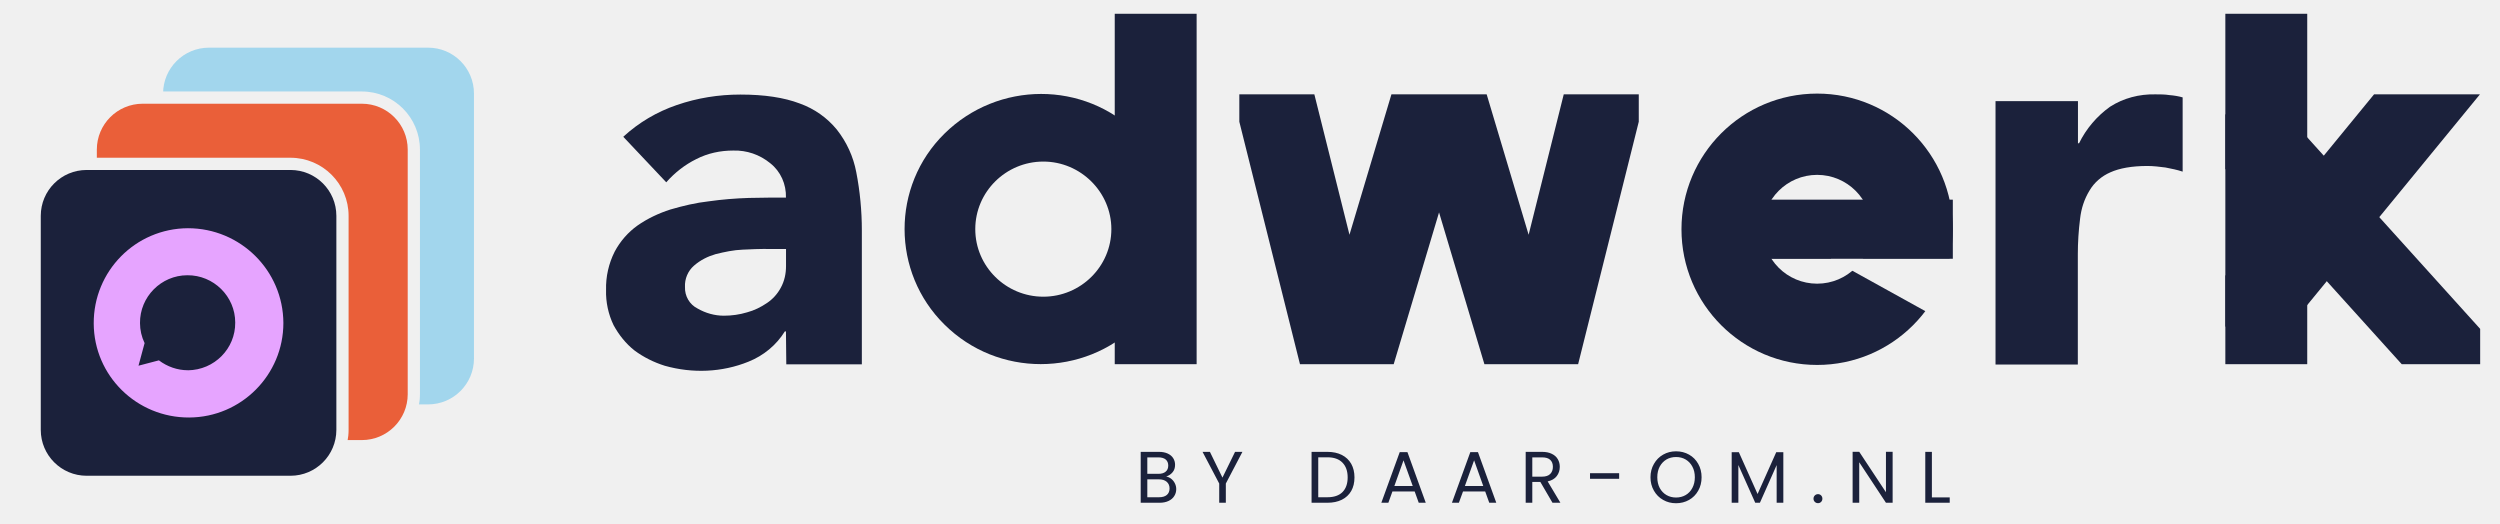
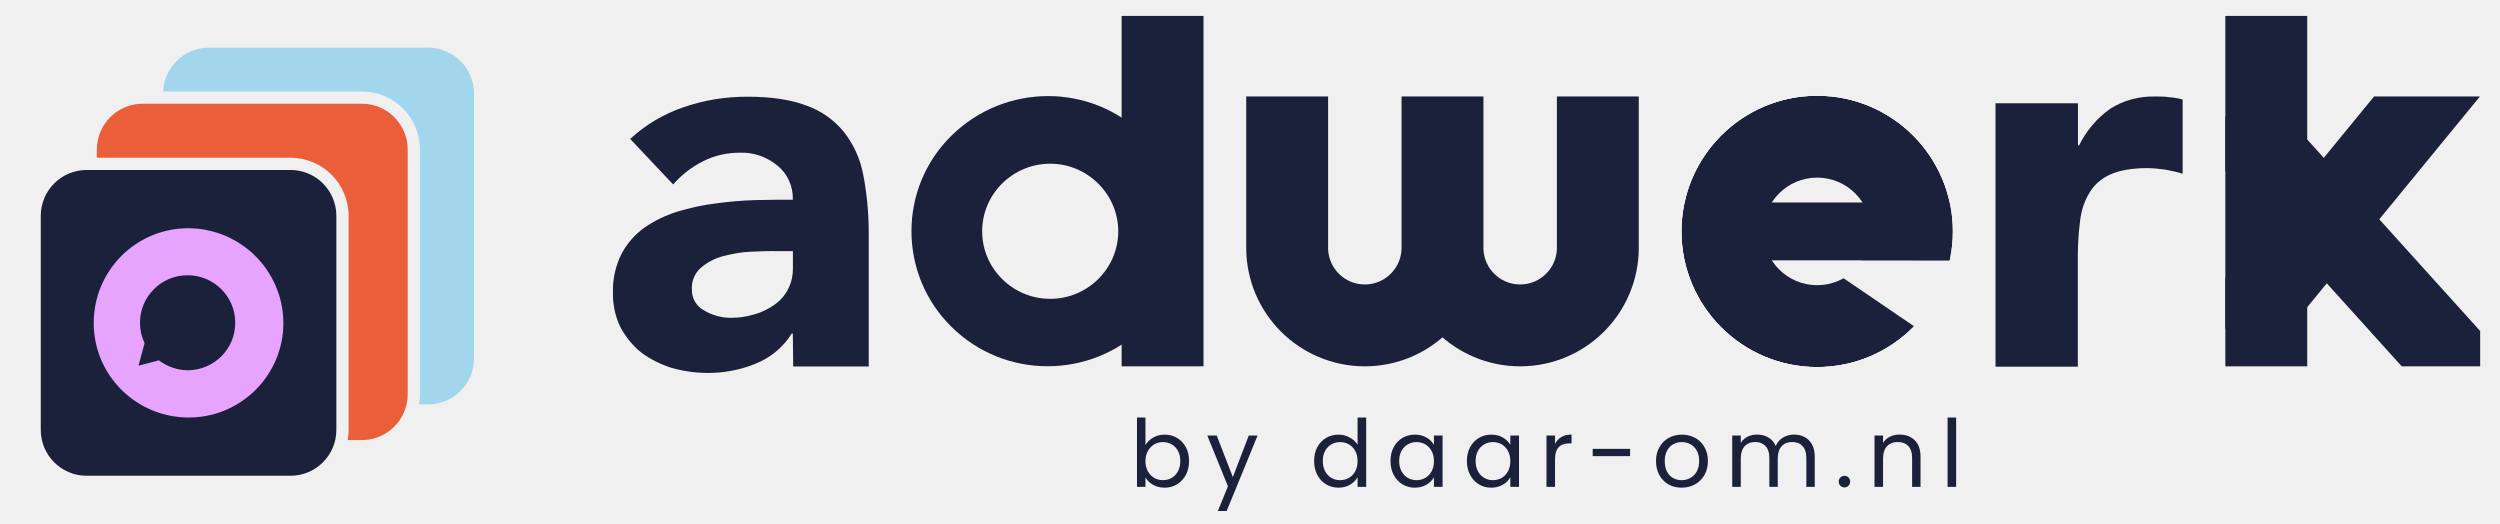
<svg xmlns="http://www.w3.org/2000/svg" width="363" height="76" viewBox="0 0 363 76">
  <svg x="0" y="1" width="74" height="74" viewBox="0 0 100 100">
    <defs>
      <mask id="m1">
        <rect width="100" height="100" fill="#fff" />
        <path d="M28,16.6H71A11.4,11.4 0 0 1 82.4,28V76A11.4,11.4 0 0 1 71,87.4H28A11.4,11.4 0 0 1 16.6,76V28A11.4,11.4 0 0 1 28,16.6Z" fill="#000" />
      </mask>
      <mask id="m2">
        <rect width="100" height="100" fill="#fff" />
        <path d="M17,29.6H57A11.4,11.4 0 0 1 68.4,41V83A11.4,11.4 0 0 1 57,94.4H17A11.4,11.4 0 0 1 5.6,83V41A11.4,11.4 0 0 1 17,29.6Z" fill="#000" />
      </mask>
    </defs>
    <path d="M41,8H84A9,9 0 0 1 93,17V69A9,9 0 0 1 84,78H41A9,9 0 0 1 32,69V17A9,9 0 0 1 41,8Z" fill="#A2D6ED" mask="url(#m1)" />
    <path d="M28,19H71A9,9 0 0 1 80,28V76A9,9 0 0 1 71,85H28A9,9 0 0 1 19,76V28A9,9 0 0 1 28,19Z" fill="#EA5F39" mask="url(#m2)" />
    <path d="M17,32H57A9,9 0 0 1 66,41V83A9,9 0 0 1 57,92H17A9,9 0 0 1 8,83V41A9,9 0 0 1 17,32Z" fill="#1B213B" />
    <g transform="translate(18.39,43.43) scale(0.92) translate(-194.73,-11.71)">
      <path d="M214.82,11.71c-11.19.05-20.15,9.16-20.09,20.32.05,11.16,9.18,20.1,20.36,20.05,11.13-.05,20.09-9.1,20.09-20.16-.05-11.22-9.18-20.21-20.36-20.21ZM214.82,42c-2.23,0-4.4-.76-6.19-2.11l-4.35,1.14,1.3-4.82c-.65-1.35-.98-2.82-.98-4.28-.05-5.58,4.51-10.19,10.1-10.19,5.59-.05,10.21,4.5,10.21,10.08.05,5.58-4.45,10.13-10.1,10.19Z" fill="#E6A4FF" />
    </g>
  </svg>
-   <g transform="translate(88,2)">
+   <g transform="translate(89,2.31)">
    <g transform="translate(-49.68,0)">
      <path d="M75.8,46.12h-.16c-1.25,2.01-3.1,3.52-5.27,4.39-3.86,1.57-8.15,1.73-12.16.6-1.57-.49-3.1-1.25-4.4-2.22-1.25-.98-2.28-2.28-3.04-3.68-.76-1.57-1.14-3.36-1.09-5.09-.05-1.95.38-3.85,1.25-5.58.81-1.52,1.95-2.82,3.31-3.79,1.47-1.03,3.1-1.79,4.78-2.33,1.85-.54,3.69-.98,5.59-1.19,1.9-.27,3.86-.43,5.81-.49,1.95-.05,3.69-.05,5.38-.05.05-1.95-.76-3.79-2.28-4.99-1.52-1.25-3.42-1.9-5.38-1.84-1.85,0-3.69.38-5.38,1.25-1.63.81-3.1,1.95-4.34,3.36l-6.24-6.61c2.23-2.06,4.89-3.63,7.77-4.61,2.99-1.03,6.08-1.52,9.23-1.52,3.48,0,6.35.43,8.63,1.3,2.12.76,3.96,2.06,5.38,3.79,1.41,1.79,2.39,3.9,2.82,6.18.54,2.76.81,5.64.81,8.45v19.45h-10.97l-.05-4.77ZM72.87,34.14c-.92,0-2.01.05-3.37.11-1.3.05-2.61.33-3.91.65-1.14.33-2.23.87-3.15,1.68-.87.76-1.36,1.9-1.3,3.09-.05,1.3.65,2.55,1.85,3.14,1.14.65,2.44,1.03,3.8,1.03,1.14,0,2.28-.16,3.37-.49,1.03-.27,2.01-.76,2.88-1.35.81-.54,1.52-1.3,2.01-2.22.54-.98.76-2.06.76-3.14v-2.49h-2.93Z" fill="#1B213B" />
    </g>
    <g transform="translate(43.35,0)">
      <path d="M5.8,45.14c7.71,7.64,20.2,7.64,27.97,0,7.77-7.64,7.71-20.05,0-27.75-7.71-7.69-20.2-7.64-27.97,0-7.77,7.64-7.71,20.16,0,27.75ZM30.02,31.27c0,5.42-4.45,9.81-9.88,9.81s-9.88-4.39-9.88-9.81,4.45-9.81,9.88-9.81,9.88,4.44,9.88,9.81Z" fill="#1B213B" />
      <path d="M30.51,0h11.89v50.88h-11.89V0Z" fill="#1B213B" />
    </g>
    <clipPath id="w0">
-       <rect x="91.95" y="11.7" width="58" height="39.18" />
+       <rect x="90.95" y="11.7" width="59" height="40.18" />
    </clipPath>
-     <polyline clip-path="url(#w0)" points="96.15,8.7 107.45,53.88 120.95,8.7 134.45,53.88 145.75,8.7" fill="none" stroke="#1B213B" stroke-width="11.533" stroke-linejoin="miter" stroke-miterlimit="10" />
-     <mask id="e1" maskUnits="userSpaceOnUse" x="154.15" y="0" width="43.4" height="60">
-       <circle cx="175.85" cy="31.29" r="19.7" fill="#fff" />
-       <circle cx="175.85" cy="31.29" r="7.9" fill="#000" />
-       <rect x="166.95" y="26.99" width="28.6" height="8.6" fill="#fff" />
-       <polygon points="177.85,35.59 198.55,35.59 198.55,47.05" fill="#000" />
+     <path clip-path="url(#w0)" d="M97.895,9.7 L97.895,33.658 A11.277,11.277 0 0 0 120.45,33.658 L120.45,9.7 M120.45,33.658 A11.277,11.277 0 0 0 143.005,33.658 L143.005,9.7" fill="none" stroke="#1B213B" stroke-width="11.89" stroke-linecap="butt" />
+     <mask id="e1" maskUnits="userSpaceOnUse" x="153.15" y="0" width="43.4" height="60">
+       <circle cx="174.85" cy="31.29" r="19.7" fill="#fff" />
+       <circle cx="174.85" cy="31.29" r="7.81" fill="#000" />
+       <polygon points="174.85,35.48 200.55,35.49 193.95,48.49" fill="#000" />
+       <rect x="166.54" y="27.09" width="28.01" height="8.4" fill="#fff" />
    </mask>
-     <rect x="155.15" y="0" width="41.4" height="60" fill="#1B213B" mask="url(#e1)" />
-     <g transform="translate(64.98,0)">
+     <clipPath id="e1c">
+       <circle cx="174.85" cy="31.29" r="19.7" />
+     </clipPath>
+     <rect x="154.15" y="0" width="41.4" height="60" fill="#1B213B" mask="url(#e1)" clip-path="url(#e1c)" />
+     <g transform="translate(63.98,0)">
      <path d="M136.79,12.68h11.95v6.12h.16c1.03-2.11,2.61-3.96,4.51-5.31,1.95-1.25,4.24-1.84,6.57-1.79.71,0,1.36,0,2.06.11.65.05,1.3.16,1.9.33v10.78c-.81-.27-1.63-.43-2.5-.6-.87-.11-1.74-.22-2.61-.22-2.28,0-4.07.33-5.38.92-1.25.54-2.34,1.46-3.04,2.66-.76,1.25-1.19,2.6-1.36,4.06-.22,1.73-.33,3.47-.33,5.2v15.99h-11.95V12.68Z" fill="#1B213B" />
    </g>
    <clipPath id="k2">
-       <rect x="235.12" y="11.7" width="37" height="39.18" />
+       <rect x="234.12" y="11.7" width="37" height="39.18" />
    </clipPath>
-     <rect x="235.12" y="0" width="11.89" height="50.88" fill="#1B213B" />
+     <rect x="234.12" y="0" width="11.89" height="50.88" fill="#1B213B" />
    <g clip-path="url(#k2)" stroke="#1B213B" stroke-width="11.89" fill="none">
-       <line x1="236.12" y1="46.2" x2="271.12" y2="3.5" />
-       <line x1="235.62" y1="14.2" x2="275.62" y2="58.5" />
+       <line x1="235.12" y1="46.2" x2="270.12" y2="3.5" />
+       <line x1="234.62" y1="14.2" x2="274.62" y2="58.5" />
    </g>
  </g>
-   <g transform="translate(164.81,73)">
-     <path fill="#1B213B" d="M4.52-3.81Q4.92-3.74 5.25-3.48Q5.59-3.21 5.78-2.82Q5.98-2.43 5.98-1.98L5.98-1.98Q5.98-1.42 5.69-0.97Q5.41-0.52 4.86-0.26Q4.31 0 3.57 0L3.57 0L0.82 0L0.82-7.39L3.47-7.39Q4.22-7.39 4.75-7.14Q5.28-6.89 5.54-6.47Q5.81-6.04 5.81-5.51L5.81-5.51Q5.81-4.85 5.45-4.43Q5.10-4.00 4.52-3.81L4.52-3.81ZM1.78-6.59L1.78-4.20L3.40-4.20Q4.08-4.20 4.45-4.52Q4.82-4.83 4.82-5.40L4.82-5.40Q4.82-5.96 4.45-6.28Q4.08-6.59 3.38-6.59L3.38-6.59L1.78-6.59ZM3.49-0.80Q4.21-0.80 4.61-1.13Q5.01-1.47 5.01-2.08L5.01-2.08Q5.01-2.69 4.59-3.05Q4.17-3.40 3.46-3.40L3.46-3.40L1.78-3.40L1.78-0.80L3.49-0.80ZM14.52-7.39L15.59-7.39L13.18-2.79L13.18 0L12.22 0L12.22-2.79L9.80-7.39L10.87-7.39L12.69-3.65L14.52-7.39ZM27.93-7.39Q29.14-7.39 30.03-6.94Q30.91-6.49 31.39-5.65Q31.86-4.81 31.86-3.68L31.86-3.68Q31.86-2.54 31.39-1.71Q30.91-0.88 30.03-0.44Q29.14 0 27.93 0L27.93 0L25.63 0L25.63-7.39L27.93-7.39ZM27.93-0.80Q29.37-0.80 30.12-1.55Q30.87-2.31 30.87-3.68L30.87-3.68Q30.87-5.06 30.11-5.83Q29.36-6.60 27.93-6.60L27.93-6.60L26.60-6.60L26.60-0.80L27.93-0.80ZM41.19 0L40.60-1.64L37.37-1.64L36.78 0L35.76 0L38.43-7.35L39.55-7.35L42.21 0L41.19 0ZM37.65-2.43L40.32-2.43L38.98-6.16L37.65-2.43ZM51.43 0L50.84-1.64L47.62-1.64L47.02 0L46.01 0L48.68-7.35L49.79-7.35L52.45 0L51.43 0ZM47.89-2.43L50.56-2.43L49.23-6.16L47.89-2.43ZM61.76 0L60.61 0L58.85-3.02L57.68-3.02L57.68 0L56.72 0L56.72-7.39L59.10-7.39Q59.94-7.39 60.52-7.10Q61.10-6.82 61.38-6.33Q61.67-5.84 61.67-5.22L61.67-5.22Q61.67-4.45 61.23-3.87Q60.79-3.29 59.91-3.10L59.91-3.10L61.76 0ZM57.68-6.59L57.68-3.79L59.10-3.79Q59.89-3.79 60.28-4.18Q60.67-4.57 60.67-5.22L60.67-5.22Q60.67-5.87 60.28-6.23Q59.90-6.59 59.10-6.59L59.10-6.59L57.68-6.59ZM66.06-4.29L70.29-4.29L70.29-3.48L66.06-3.48L66.06-4.29ZM78.55 0.07Q77.52 0.07 76.68-0.41Q75.83-0.89 75.34-1.75Q74.84-2.62 74.84-3.70L74.84-3.70Q74.84-4.78 75.34-5.64Q75.83-6.51 76.68-6.99Q77.52-7.47 78.55-7.47L78.55-7.47Q79.59-7.47 80.44-6.99Q81.29-6.51 81.77-5.65Q82.26-4.79 82.26-3.70L82.26-3.70Q82.26-2.61 81.77-1.75Q81.29-0.89 80.44-0.41Q79.59 0.07 78.55 0.07L78.55 0.07ZM78.55-0.76Q79.33-0.76 79.95-1.12Q80.57-1.48 80.92-2.15Q81.28-2.82 81.28-3.70L81.28-3.70Q81.28-4.59 80.92-5.25Q80.57-5.91 79.95-6.28Q79.34-6.64 78.55-6.64L78.55-6.64Q77.77-6.64 77.15-6.28Q76.54-5.91 76.18-5.25Q75.83-4.59 75.83-3.70L75.83-3.70Q75.83-2.82 76.18-2.15Q76.54-1.48 77.16-1.12Q77.78-0.76 78.55-0.76L78.55-0.76ZM93.10-7.34L94.13-7.34L94.13 0L93.16 0L93.16-5.47L90.73 0L90.05 0L87.60-5.48L87.60 0L86.63 0L86.63-7.34L87.67-7.34L90.39-1.27L93.10-7.34ZM99.17 0.06Q98.89 0.06 98.70-0.13Q98.51-0.32 98.51-0.59L98.51-0.59Q98.51-0.87 98.70-1.06Q98.89-1.25 99.17-1.25L99.17-1.25Q99.43-1.25 99.62-1.06Q99.80-0.87 99.80-0.59L99.80-0.59Q99.80-0.32 99.62-0.13Q99.43 0.06 99.17 0.06L99.17 0.06ZM110.00-7.40L110.00 0L109.03 0L105.15-5.88L105.15 0L104.19 0L104.19-7.40L105.15-7.40L109.03-1.53L109.03-7.40L110.00-7.40ZM115.70-7.39L115.70-0.78L118.29-0.78L118.29 0L114.74 0L114.74-7.39L115.70-7.39Z" />
+   <g transform="translate(164.04,70.69)">
+     <path fill="#1B213B" d="M2.28-6.07Q2.67-6.73 3.40-7.15Q4.13-7.58 5.07-7.58L5.07-7.58Q6.08-7.58 6.88-7.10Q7.68-6.62 8.15-5.76Q8.61-4.90 8.61-3.75L8.61-3.75Q8.61-2.62 8.15-1.74Q7.68-0.86 6.87-0.37Q6.07 0.12 5.07 0.12L5.07 0.12Q4.11 0.12 3.38-0.30Q2.65-0.72 2.28-1.37L2.28-1.37L2.28 0L1.05 0L1.05-10.06L2.28-10.06L2.28-6.07ZM7.34-3.75Q7.34-4.60 7.00-5.22Q6.66-5.85 6.09-6.17Q5.51-6.50 4.81-6.50L4.81-6.50Q4.13-6.50 3.56-6.17Q2.98-5.83 2.63-5.20Q2.28-4.57 2.28-3.74L2.28-3.74Q2.28-2.90 2.63-2.26Q2.98-1.63 3.56-1.30Q4.13-0.97 4.81-0.97L4.81-0.97Q5.51-0.97 6.09-1.30Q6.66-1.63 7.00-2.26Q7.34-2.90 7.34-3.75L7.34-3.75ZM17.28-7.45L18.56-7.45L14.07 3.51L12.79 3.51L14.26-0.08L11.26-7.45L12.63-7.45L14.97-1.41L17.28-7.45ZM26.77-3.75Q26.77-4.90 27.23-5.76Q27.69-6.62 28.50-7.10Q29.31-7.58 30.32-7.58L30.32-7.58Q31.19-7.58 31.93-7.17Q32.68-6.77 33.08-6.12L33.08-6.12L33.08-10.06L34.33-10.06L34.33 0L33.08 0L33.08-1.40Q32.71-0.73 31.99-0.31Q31.27 0.12 30.30 0.12L30.30 0.12Q29.31 0.12 28.50-0.37Q27.69-0.86 27.23-1.74Q26.77-2.62 26.77-3.75L26.77-3.75ZM33.08-3.74Q33.08-4.58 32.74-5.21Q32.40-5.83 31.82-6.17Q31.24-6.50 30.55-6.50L30.55-6.50Q29.85-6.50 29.28-6.17Q28.71-5.85 28.37-5.22Q28.03-4.60 28.03-3.75L28.03-3.75Q28.03-2.90 28.37-2.26Q28.71-1.63 29.28-1.30Q29.85-0.97 30.55-0.97L30.55-0.97Q31.24-0.97 31.82-1.30Q32.40-1.63 32.74-2.26Q33.08-2.90 33.08-3.74L33.08-3.74ZM37.86-3.75Q37.86-4.90 38.32-5.76Q38.78-6.62 39.59-7.10Q40.40-7.58 41.40-7.58L41.40-7.58Q42.38-7.58 43.10-7.15Q43.82-6.73 44.17-6.09L44.17-6.09L44.17-7.45L45.42-7.45L45.42 0L44.17 0L44.17-1.39Q43.80-0.73 43.08-0.31Q42.35 0.12 41.38 0.12L41.38 0.12Q40.39 0.12 39.59-0.37Q38.78-0.86 38.32-1.74Q37.86-2.62 37.86-3.75L37.86-3.75ZM44.17-3.74Q44.17-4.58 43.83-5.21Q43.49-5.83 42.91-6.17Q42.33-6.50 41.64-6.50L41.64-6.50Q40.95-6.50 40.38-6.17Q39.80-5.85 39.46-5.22Q39.12-4.60 39.12-3.75L39.12-3.75Q39.12-2.90 39.46-2.26Q39.80-1.63 40.38-1.30Q40.95-0.97 41.64-0.97L41.64-0.97Q42.33-0.97 42.91-1.30Q43.49-1.63 43.83-2.26Q44.17-2.90 44.17-3.74L44.17-3.74ZM48.95-3.75Q48.95-4.90 49.42-5.76Q49.88-6.62 50.69-7.10Q51.50-7.58 52.49-7.58L52.49-7.58Q53.47-7.58 54.19-7.15Q54.91-6.73 55.26-6.09L55.26-6.09L55.26-7.45L56.52-7.45L56.52 0L55.26 0L55.26-1.39Q54.90-0.73 54.17-0.31Q53.44 0.12 52.48 0.12L52.48 0.12Q51.48 0.12 50.68-0.37Q49.88-0.86 49.42-1.74Q48.95-2.62 48.95-3.75L48.95-3.75ZM55.26-3.74Q55.26-4.58 54.92-5.21Q54.58-5.83 54.01-6.17Q53.43-6.50 52.73-6.50L52.73-6.50Q52.04-6.50 51.47-6.17Q50.90-5.85 50.56-5.22Q50.22-4.60 50.22-3.75L50.22-3.75Q50.22-2.90 50.56-2.26Q50.90-1.63 51.47-1.30Q52.04-0.97 52.73-0.97L52.73-0.97Q53.43-0.97 54.01-1.30Q54.58-1.63 54.92-2.26Q55.26-2.90 55.26-3.74L55.26-3.74ZM61.75-6.24Q62.07-6.88 62.68-7.24Q63.28-7.59 64.15-7.59L64.15-7.59L64.15-6.31L63.83-6.31Q61.75-6.31 61.75-4.05L61.75-4.05L61.75 0L60.51 0L60.51-7.45L61.75-7.45L61.75-6.24ZM67.22-5.51L72.65-5.51L72.65-4.46L67.22-4.46L67.22-5.51ZM80.13 0.12Q79.08 0.12 78.23-0.35Q77.38-0.83 76.90-1.71Q76.41-2.58 76.41-3.74L76.41-3.74Q76.41-4.88 76.91-5.76Q77.41-6.64 78.26-7.11Q79.12-7.58 80.18-7.58L80.18-7.58Q81.24-7.58 82.10-7.11Q82.96-6.64 83.45-5.77Q83.95-4.90 83.95-3.74L83.95-3.74Q83.95-2.58 83.44-1.71Q82.93-0.83 82.06-0.35Q81.19 0.12 80.13 0.12L80.13 0.12ZM80.13-0.97Q80.79-0.97 81.38-1.28Q81.96-1.59 82.32-2.22Q82.68-2.84 82.68-3.74L82.68-3.74Q82.68-4.64 82.33-5.26Q81.98-5.89 81.40-6.19Q80.83-6.50 80.17-6.50L80.17-6.50Q79.49-6.50 78.92-6.19Q78.36-5.89 78.02-5.26Q77.68-4.64 77.68-3.74L77.68-3.74Q77.68-2.83 78.01-2.20Q78.34-1.58 78.90-1.27Q79.46-0.97 80.13-0.97L80.13-0.97ZM96.44-7.59Q97.31-7.59 97.99-7.23Q98.67-6.87 99.07-6.15Q99.46-5.43 99.46-4.39L99.46-4.39L99.46 0L98.24 0L98.24-4.22Q98.24-5.33 97.69-5.92Q97.14-6.51 96.20-6.51L96.20-6.51Q95.23-6.51 94.66-5.90Q94.09-5.28 94.09-4.11L94.09-4.11L94.09 0L92.87 0L92.87-4.22Q92.87-5.33 92.31-5.92Q91.76-6.51 90.83-6.51L90.83-6.51Q89.86-6.51 89.29-5.90Q88.72-5.28 88.72-4.11L88.72-4.11L88.72 0L87.48 0L87.48-7.45L88.72-7.45L88.72-6.38Q89.08-6.96 89.70-7.28Q90.32-7.59 91.07-7.59L91.07-7.59Q92.01-7.59 92.73-7.17Q93.45-6.75 93.80-5.93L93.80-5.93Q94.12-6.72 94.84-7.15Q95.56-7.59 96.44-7.59L96.44-7.59ZM103.78 0.08Q103.43 0.08 103.18-0.16Q102.94-0.41 102.94-0.76L102.94-0.76Q102.94-1.12 103.18-1.36Q103.43-1.60 103.78-1.60L103.78-1.60Q104.12-1.60 104.36-1.36Q104.60-1.12 104.60-0.76L104.60-0.76Q104.60-0.41 104.36-0.16Q104.12 0.08 103.78 0.08L103.78 0.08ZM111.78-7.59Q113.14-7.59 113.98-6.77Q114.82-5.94 114.82-4.39L114.82-4.39L114.82 0L113.60 0L113.60-4.22Q113.60-5.33 113.04-5.92Q112.48-6.51 111.52-6.51L111.52-6.51Q110.54-6.51 109.96-5.90Q109.38-5.29 109.38-4.12L109.38-4.12L109.38 0L108.14 0L108.14-7.45L109.38-7.45L109.38-6.39Q109.75-6.96 110.38-7.28Q111.01-7.59 111.78-7.59L111.78-7.59ZM118.75-10.06L119.99-10.06L119.99 0L118.75 0L118.75-10.06Z" />
  </g>
</svg>
